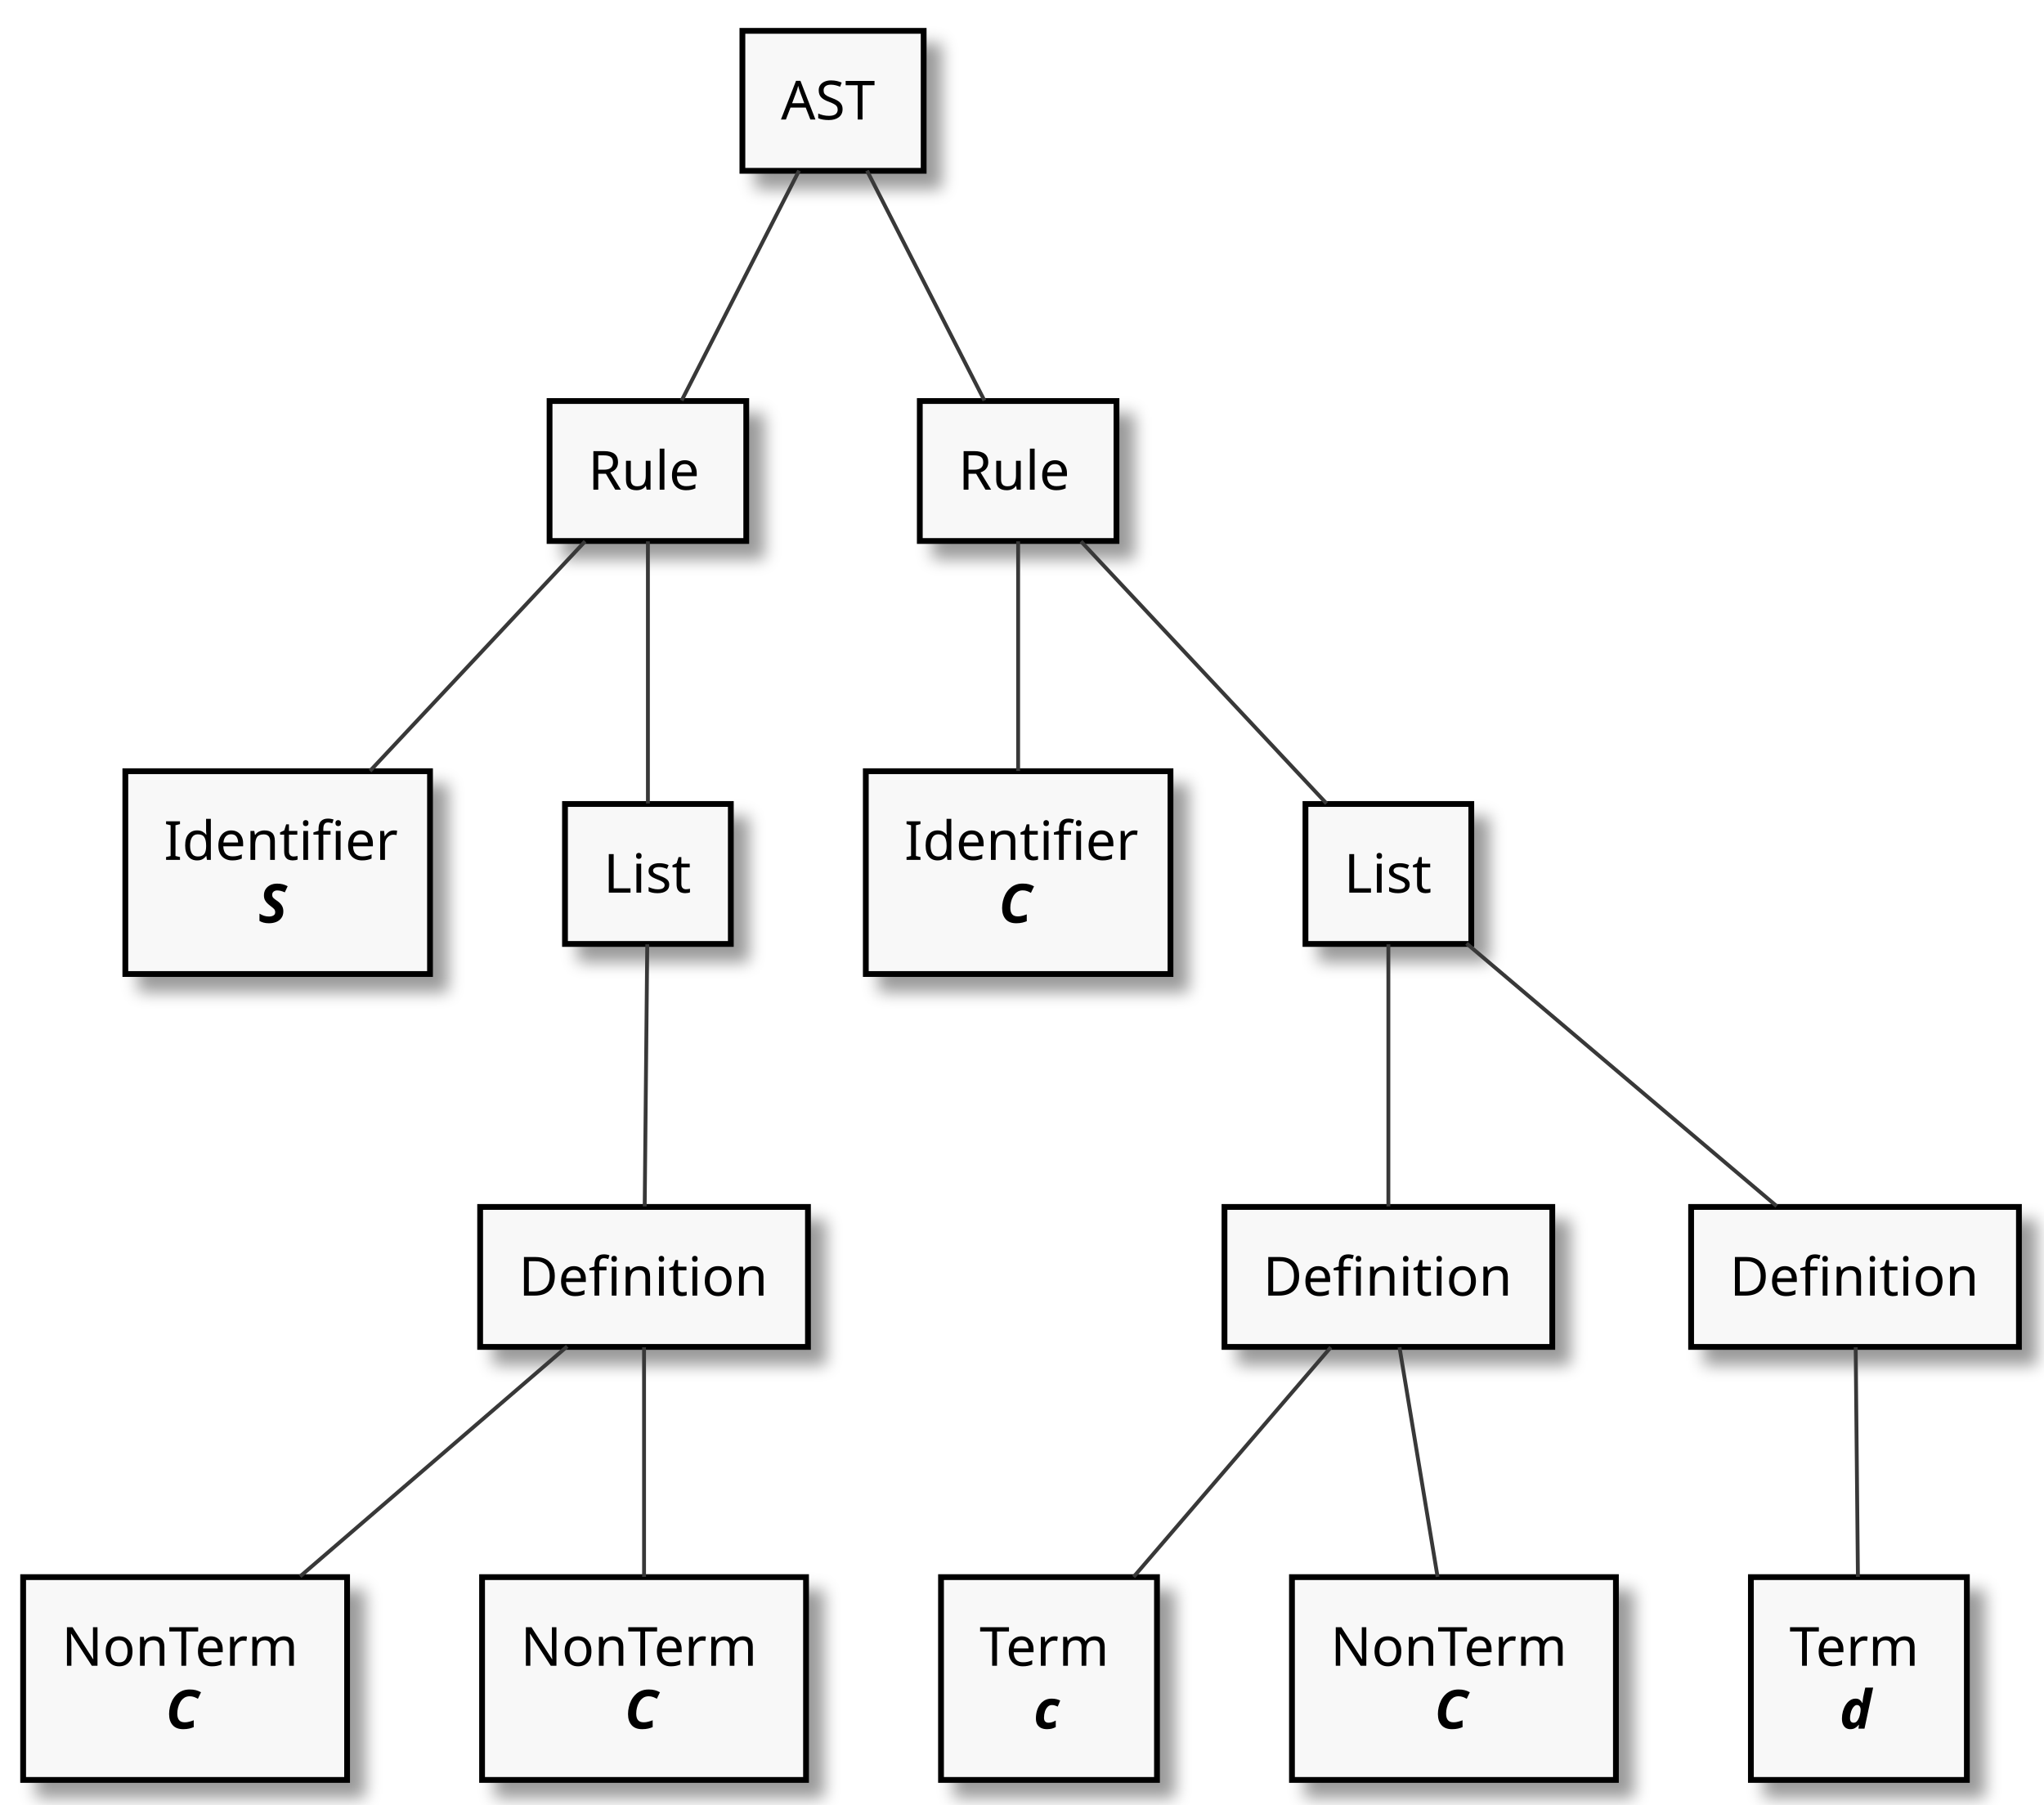
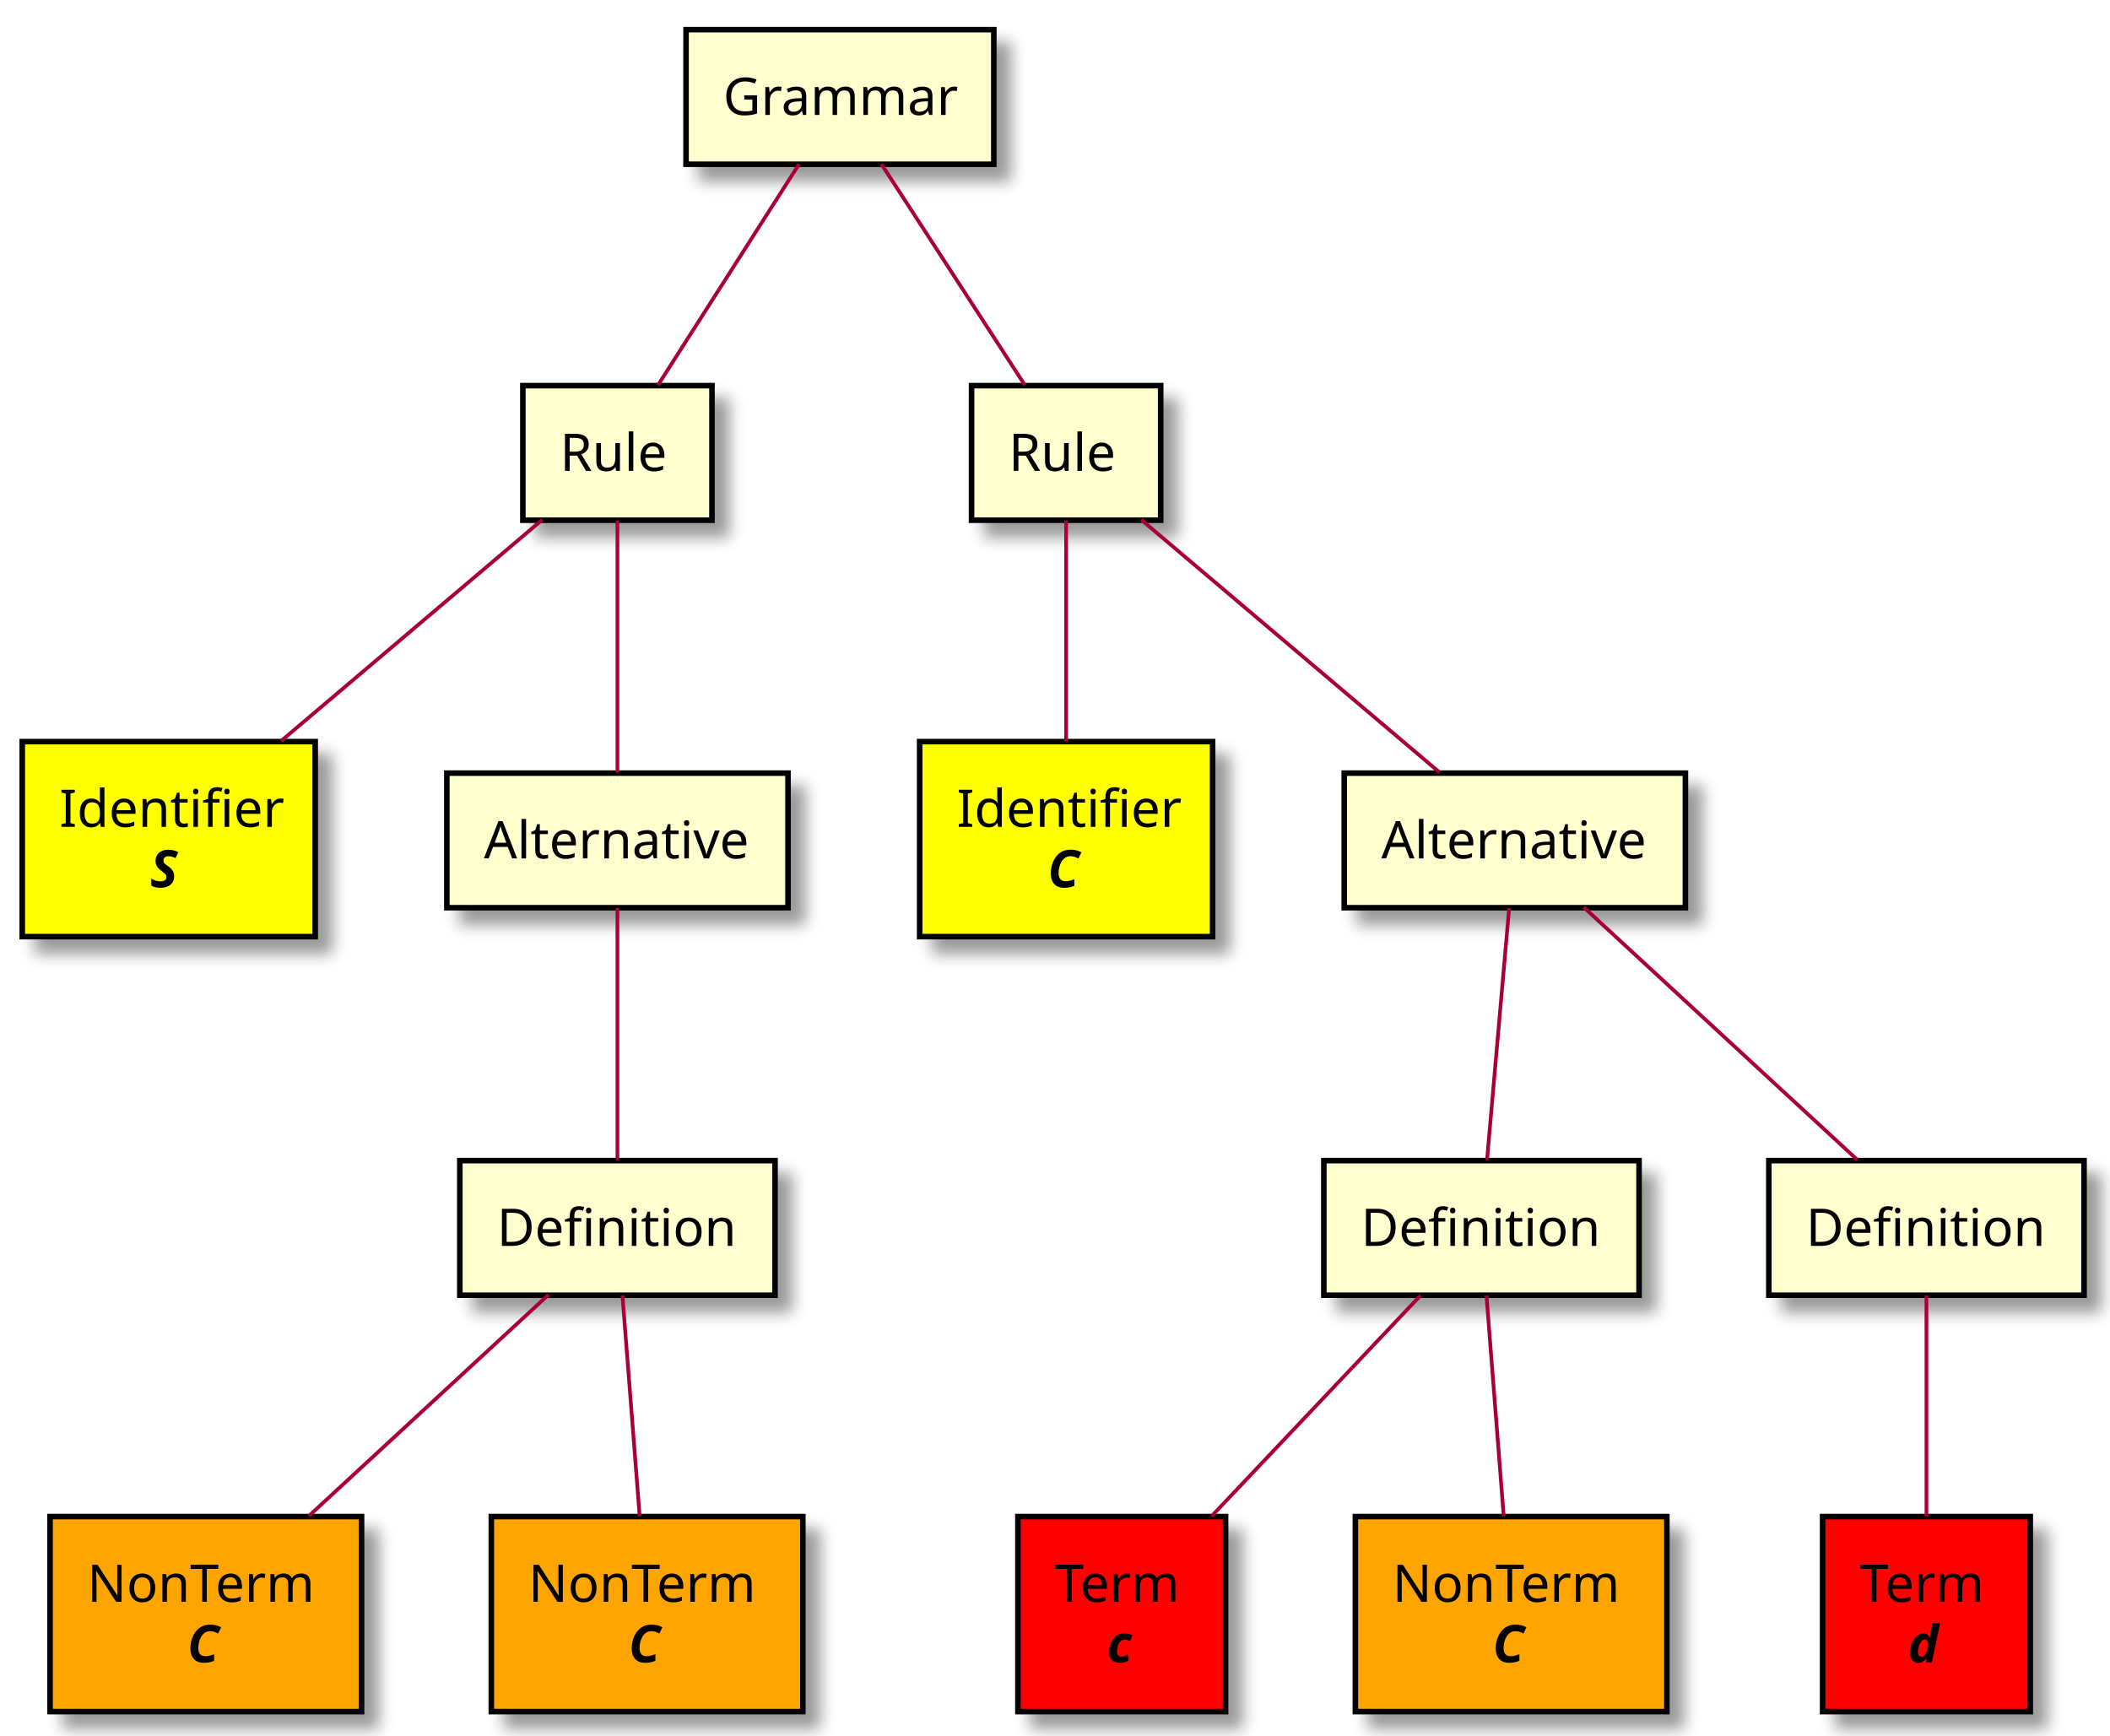
- <svg xmlns="http://www.w3.org/2000/svg" contentScriptType="application/ecmascript" contentStyleType="text/css" height="468px" preserveAspectRatio="none" style="width:530px;height:468px;" version="1.1" viewBox="0 0 530 468" width="530px" zoomAndPan="magnify">
+ <svg xmlns="http://www.w3.org/2000/svg" contentScriptType="application/ecmascript" contentStyleType="text/css" height="468px" preserveAspectRatio="none" style="width:569px;height:468px;" version="1.1" viewBox="0 0 569 468" width="569px" zoomAndPan="magnify">
  <defs>
-     <filter height="300%" id="f1zbe8l" width="300%" x="-1" y="-1">
+     <filter height="300%" id="f29ztn1" width="300%" x="-1" y="-1">
      <feGaussianBlur result="blurOut" stdDeviation="2.0" />
      <feColorMatrix in="blurOut" result="blurOut2" type="matrix" values="0 0 0 0 0 0 0 0 0 0 0 0 0 0 0 0 0 0 .4 0" />
      <feOffset dx="4.0" dy="4.0" in="blurOut2" result="blurOut3" />
      <feBlend in="SourceGraphic" in2="blurOut3" mode="normal" />
    </filter>
  </defs>
  <g>
-     <rect fill="#F8F8F8" filter="url(#f1zbe8l)" height="36.297" style="stroke: #000000; stroke-width: 1.5;" width="47" x="192.5" y="8" />
-     <text fill="#000000" font-family="sans-serif" font-size="14" lengthAdjust="spacingAndGlyphs" textLength="27" x="202.5" y="30.995">AST</text>
-     <rect fill="#F8F8F8" filter="url(#f1zbe8l)" height="36.297" style="stroke: #000000; stroke-width: 1.5;" width="51" x="142.5" y="104" />
-     <text fill="#000000" font-family="sans-serif" font-size="14" lengthAdjust="spacingAndGlyphs" textLength="31" x="152.5" y="126.995">Rule</text>
-     <rect fill="#F8F8F8" filter="url(#f1zbe8l)" height="52.594" style="stroke: #000000; stroke-width: 1.5;" width="79" x="32.5" y="200" />
-     <text fill="#000000" font-family="sans-serif" font-size="14" lengthAdjust="spacingAndGlyphs" textLength="59" x="42.5" y="222.995">Identifier</text>
-     <text fill="#000000" font-family="sans-serif" font-size="14" font-style="italic" font-weight="bold" lengthAdjust="spacingAndGlyphs" textLength="10" x="67" y="239.292">S</text>
-     <rect fill="#F8F8F8" filter="url(#f1zbe8l)" height="36.297" style="stroke: #000000; stroke-width: 1.5;" width="43" x="146.5" y="208.5" />
-     <text fill="#000000" font-family="sans-serif" font-size="14" lengthAdjust="spacingAndGlyphs" textLength="23" x="156.5" y="231.495">List</text>
-     <rect fill="#F8F8F8" filter="url(#f1zbe8l)" height="36.297" style="stroke: #000000; stroke-width: 1.5;" width="85" x="124.5" y="313" />
-     <text fill="#000000" font-family="sans-serif" font-size="14" lengthAdjust="spacingAndGlyphs" textLength="65" x="134.5" y="335.995">Definition</text>
-     <rect fill="#F8F8F8" filter="url(#f1zbe8l)" height="52.594" style="stroke: #000000; stroke-width: 1.5;" width="84" x="6" y="409" />
-     <text fill="#000000" font-family="sans-serif" font-size="14" lengthAdjust="spacingAndGlyphs" textLength="64" x="16" y="431.995">NonTerm</text>
-     <text fill="#000000" font-family="sans-serif" font-size="14" font-style="italic" font-weight="bold" lengthAdjust="spacingAndGlyphs" textLength="10" x="43" y="448.292">C</text>
-     <rect fill="#F8F8F8" filter="url(#f1zbe8l)" height="52.594" style="stroke: #000000; stroke-width: 1.5;" width="84" x="125" y="409" />
-     <text fill="#000000" font-family="sans-serif" font-size="14" lengthAdjust="spacingAndGlyphs" textLength="64" x="135" y="431.995">NonTerm</text>
-     <text fill="#000000" font-family="sans-serif" font-size="14" font-style="italic" font-weight="bold" lengthAdjust="spacingAndGlyphs" textLength="10" x="162" y="448.292">C</text>
-     <rect fill="#F8F8F8" filter="url(#f1zbe8l)" height="36.297" style="stroke: #000000; stroke-width: 1.5;" width="51" x="238.5" y="104" />
-     <text fill="#000000" font-family="sans-serif" font-size="14" lengthAdjust="spacingAndGlyphs" textLength="31" x="248.5" y="126.995">Rule</text>
-     <rect fill="#F8F8F8" filter="url(#f1zbe8l)" height="52.594" style="stroke: #000000; stroke-width: 1.5;" width="79" x="224.5" y="200" />
-     <text fill="#000000" font-family="sans-serif" font-size="14" lengthAdjust="spacingAndGlyphs" textLength="59" x="234.5" y="222.995">Identifier</text>
-     <text fill="#000000" font-family="sans-serif" font-size="14" font-style="italic" font-weight="bold" lengthAdjust="spacingAndGlyphs" textLength="10" x="259" y="239.292">C</text>
-     <rect fill="#F8F8F8" filter="url(#f1zbe8l)" height="36.297" style="stroke: #000000; stroke-width: 1.5;" width="43" x="338.5" y="208.5" />
-     <text fill="#000000" font-family="sans-serif" font-size="14" lengthAdjust="spacingAndGlyphs" textLength="23" x="348.5" y="231.495">List</text>
-     <rect fill="#F8F8F8" filter="url(#f1zbe8l)" height="36.297" style="stroke: #000000; stroke-width: 1.5;" width="85" x="317.5" y="313" />
-     <text fill="#000000" font-family="sans-serif" font-size="14" lengthAdjust="spacingAndGlyphs" textLength="65" x="327.5" y="335.995">Definition</text>
-     <rect fill="#F8F8F8" filter="url(#f1zbe8l)" height="36.297" style="stroke: #000000; stroke-width: 1.5;" width="85" x="438.5" y="313" />
-     <text fill="#000000" font-family="sans-serif" font-size="14" lengthAdjust="spacingAndGlyphs" textLength="65" x="448.5" y="335.995">Definition</text>
-     <rect fill="#F8F8F8" filter="url(#f1zbe8l)" height="52.594" style="stroke: #000000; stroke-width: 1.5;" width="56" x="244" y="409" />
-     <text fill="#000000" font-family="sans-serif" font-size="14" lengthAdjust="spacingAndGlyphs" textLength="36" x="254" y="431.995">Term</text>
-     <text fill="#000000" font-family="sans-serif" font-size="14" font-style="italic" font-weight="bold" lengthAdjust="spacingAndGlyphs" textLength="8" x="268" y="448.292">c</text>
-     <rect fill="#F8F8F8" filter="url(#f1zbe8l)" height="52.594" style="stroke: #000000; stroke-width: 1.5;" width="84" x="335" y="409" />
-     <text fill="#000000" font-family="sans-serif" font-size="14" lengthAdjust="spacingAndGlyphs" textLength="64" x="345" y="431.995">NonTerm</text>
-     <text fill="#000000" font-family="sans-serif" font-size="14" font-style="italic" font-weight="bold" lengthAdjust="spacingAndGlyphs" textLength="10" x="372" y="448.292">C</text>
-     <rect fill="#F8F8F8" filter="url(#f1zbe8l)" height="52.594" style="stroke: #000000; stroke-width: 1.5;" width="56" x="454" y="409" />
-     <text fill="#000000" font-family="sans-serif" font-size="14" lengthAdjust="spacingAndGlyphs" textLength="36" x="464" y="431.995">Term</text>
-     <text fill="#000000" font-family="sans-serif" font-size="14" font-style="italic" font-weight="bold" lengthAdjust="spacingAndGlyphs" textLength="10" x="477" y="448.292">d</text>
-     <path d="M207.196,44.241 C198.535,61.202 185.39,86.945 176.748,103.868 " fill="none" style="stroke: #383838; stroke-width: 1.0;" />
-     <path d="M151.715,140.388 C136.415,156.723 113.335,181.366 95.941,199.939 " fill="none" style="stroke: #383838; stroke-width: 1.0;" />
-     <path d="M168,140.388 C168,159.35 168,189.508 168,208.369 " fill="none" style="stroke: #383838; stroke-width: 1.0;" />
-     <path d="M167.83,244.888 C167.645,263.85 167.351,294.008 167.167,312.869 " fill="none" style="stroke: #383838; stroke-width: 1.0;" />
-     <path d="M147.082,349.156 C128.159,365.455 99.46,390.175 77.812,408.822 " fill="none" style="stroke: #383838; stroke-width: 1.0;" />
-     <path d="M167,349.388 C167,365.723 167,390.366 167,408.938 " fill="none" style="stroke: #383838; stroke-width: 1.0;" />
-     <path d="M224.804,44.241 C233.465,61.202 246.61,86.945 255.252,103.868 " fill="none" style="stroke: #383838; stroke-width: 1.0;" />
-     <path d="M264,140.388 C264,156.723 264,181.366 264,199.939 " fill="none" style="stroke: #383838; stroke-width: 1.0;" />
-     <path d="M280.285,140.388 C298.045,159.35 326.291,189.508 343.955,208.369 " fill="none" style="stroke: #383838; stroke-width: 1.0;" />
-     <path d="M360,244.888 C360,263.85 360,294.008 360,312.869 " fill="none" style="stroke: #383838; stroke-width: 1.0;" />
-     <path d="M345.072,349.388 C331.048,365.723 309.891,390.366 293.945,408.938 " fill="none" style="stroke: #383838; stroke-width: 1.0;" />
-     <path d="M362.884,349.388 C365.593,365.723 369.68,390.366 372.761,408.938 " fill="none" style="stroke: #383838; stroke-width: 1.0;" />
-     <path d="M380.253,244.656 C402.589,263.577 438.319,293.845 460.681,312.788 " fill="none" style="stroke: #383838; stroke-width: 1.0;" />
-     <path d="M481.17,349.388 C481.329,365.723 481.569,390.366 481.751,408.938 " fill="none" style="stroke: #383838; stroke-width: 1.0;" />
+     <rect fill="#FEFECE" filter="url(#f29ztn1)" height="36.297" style="stroke: #000000; stroke-width: 1.5;" width="83" x="185" y="8" />
+     <text fill="#000000" font-family="sans-serif" font-size="14" lengthAdjust="spacingAndGlyphs" textLength="63" x="195" y="30.995">Grammar</text>
+     <rect fill="#FEFECE" filter="url(#f29ztn1)" height="36.297" style="stroke: #000000; stroke-width: 1.5;" width="51" x="141" y="104" />
+     <text fill="#000000" font-family="sans-serif" font-size="14" lengthAdjust="spacingAndGlyphs" textLength="31" x="151" y="126.995">Rule</text>
+     <rect fill="#FFFF00" filter="url(#f29ztn1)" height="52.594" style="stroke: #000000; stroke-width: 1.5;" width="79" x="6" y="200" />
+     <text fill="#000000" font-family="sans-serif" font-size="14" lengthAdjust="spacingAndGlyphs" textLength="59" x="16" y="222.995">Identifier</text>
+     <text fill="#000000" font-family="sans-serif" font-size="14" font-style="italic" font-weight="bold" lengthAdjust="spacingAndGlyphs" textLength="10" x="40.5" y="239.292">S</text>
+     <rect fill="#FEFECE" filter="url(#f29ztn1)" height="36.297" style="stroke: #000000; stroke-width: 1.5;" width="92" x="120.5" y="208.5" />
+     <text fill="#000000" font-family="sans-serif" font-size="14" lengthAdjust="spacingAndGlyphs" textLength="72" x="130.5" y="231.495">Alternative</text>
+     <rect fill="#FEFECE" filter="url(#f29ztn1)" height="36.297" style="stroke: #000000; stroke-width: 1.5;" width="85" x="124" y="313" />
+     <text fill="#000000" font-family="sans-serif" font-size="14" lengthAdjust="spacingAndGlyphs" textLength="65" x="134" y="335.995">Definition</text>
+     <rect fill="#FFA500" filter="url(#f29ztn1)" height="52.594" style="stroke: #000000; stroke-width: 1.5;" width="84" x="13.5" y="409" />
+     <text fill="#000000" font-family="sans-serif" font-size="14" lengthAdjust="spacingAndGlyphs" textLength="64" x="23.5" y="431.995">NonTerm</text>
+     <text fill="#000000" font-family="sans-serif" font-size="14" font-style="italic" font-weight="bold" lengthAdjust="spacingAndGlyphs" textLength="10" x="50.5" y="448.292">C</text>
+     <rect fill="#FFA500" filter="url(#f29ztn1)" height="52.594" style="stroke: #000000; stroke-width: 1.5;" width="84" x="132.5" y="409" />
+     <text fill="#000000" font-family="sans-serif" font-size="14" lengthAdjust="spacingAndGlyphs" textLength="64" x="142.5" y="431.995">NonTerm</text>
+     <text fill="#000000" font-family="sans-serif" font-size="14" font-style="italic" font-weight="bold" lengthAdjust="spacingAndGlyphs" textLength="10" x="169.5" y="448.292">C</text>
+     <rect fill="#FEFECE" filter="url(#f29ztn1)" height="36.297" style="stroke: #000000; stroke-width: 1.5;" width="51" x="262" y="104" />
+     <text fill="#000000" font-family="sans-serif" font-size="14" lengthAdjust="spacingAndGlyphs" textLength="31" x="272" y="126.995">Rule</text>
+     <rect fill="#FFFF00" filter="url(#f29ztn1)" height="52.594" style="stroke: #000000; stroke-width: 1.5;" width="79" x="248" y="200" />
+     <text fill="#000000" font-family="sans-serif" font-size="14" lengthAdjust="spacingAndGlyphs" textLength="59" x="258" y="222.995">Identifier</text>
+     <text fill="#000000" font-family="sans-serif" font-size="14" font-style="italic" font-weight="bold" lengthAdjust="spacingAndGlyphs" textLength="10" x="282.5" y="239.292">C</text>
+     <rect fill="#FEFECE" filter="url(#f29ztn1)" height="36.297" style="stroke: #000000; stroke-width: 1.5;" width="92" x="362.5" y="208.5" />
+     <text fill="#000000" font-family="sans-serif" font-size="14" lengthAdjust="spacingAndGlyphs" textLength="72" x="372.5" y="231.495">Alternative</text>
+     <rect fill="#FEFECE" filter="url(#f29ztn1)" height="36.297" style="stroke: #000000; stroke-width: 1.5;" width="85" x="357" y="313" />
+     <text fill="#000000" font-family="sans-serif" font-size="14" lengthAdjust="spacingAndGlyphs" textLength="65" x="367" y="335.995">Definition</text>
+     <rect fill="#FEFECE" filter="url(#f29ztn1)" height="36.297" style="stroke: #000000; stroke-width: 1.5;" width="85" x="477" y="313" />
+     <text fill="#000000" font-family="sans-serif" font-size="14" lengthAdjust="spacingAndGlyphs" textLength="65" x="487" y="335.995">Definition</text>
+     <rect fill="#FF0000" filter="url(#f29ztn1)" height="52.594" style="stroke: #000000; stroke-width: 1.5;" width="56" x="274.5" y="409" />
+     <text fill="#000000" font-family="sans-serif" font-size="14" lengthAdjust="spacingAndGlyphs" textLength="36" x="284.5" y="431.995">Term</text>
+     <text fill="#000000" font-family="sans-serif" font-size="14" font-style="italic" font-weight="bold" lengthAdjust="spacingAndGlyphs" textLength="8" x="298.5" y="448.292">c</text>
+     <rect fill="#FFA500" filter="url(#f29ztn1)" height="52.594" style="stroke: #000000; stroke-width: 1.5;" width="84" x="365.5" y="409" />
+     <text fill="#000000" font-family="sans-serif" font-size="14" lengthAdjust="spacingAndGlyphs" textLength="64" x="375.5" y="431.995">NonTerm</text>
+     <text fill="#000000" font-family="sans-serif" font-size="14" font-style="italic" font-weight="bold" lengthAdjust="spacingAndGlyphs" textLength="10" x="402.5" y="448.292">C</text>
+     <rect fill="#FF0000" filter="url(#f29ztn1)" height="52.594" style="stroke: #000000; stroke-width: 1.5;" width="56" x="491.5" y="409" />
+     <text fill="#000000" font-family="sans-serif" font-size="14" lengthAdjust="spacingAndGlyphs" textLength="36" x="501.5" y="431.995">Term</text>
+     <text fill="#000000" font-family="sans-serif" font-size="14" font-style="italic" font-weight="bold" lengthAdjust="spacingAndGlyphs" textLength="10" x="514.5" y="448.292">d</text>
+     <path d="M215.495,44.241 C204.669,61.202 188.237,86.945 177.435,103.868 " fill="none" style="stroke: #A80036; stroke-width: 1.0;" />
+     <path d="M146.247,140.156 C127.006,156.456 97.825,181.175 75.813,199.822 " fill="none" style="stroke: #A80036; stroke-width: 1.0;" />
+     <path d="M166.5,140.388 C166.5,159.35 166.5,189.508 166.5,208.369 " fill="none" style="stroke: #A80036; stroke-width: 1.0;" />
+     <path d="M166.5,244.888 C166.5,263.85 166.5,294.008 166.5,312.869 " fill="none" style="stroke: #A80036; stroke-width: 1.0;" />
+     <path d="M147.921,349.156 C130.27,365.455 103.501,390.175 83.308,408.822 " fill="none" style="stroke: #A80036; stroke-width: 1.0;" />
+     <path d="M167.857,349.388 C169.132,365.723 171.055,390.366 172.505,408.938 " fill="none" style="stroke: #A80036; stroke-width: 1.0;" />
+     <path d="M237.688,44.241 C248.695,61.202 265.401,86.945 276.383,103.868 " fill="none" style="stroke: #A80036; stroke-width: 1.0;" />
+     <path d="M287.5,140.388 C287.5,156.723 287.5,181.366 287.5,199.939 " fill="none" style="stroke: #A80036; stroke-width: 1.0;" />
+     <path d="M307.753,140.156 C330.089,159.077 365.819,189.345 388.181,208.288 " fill="none" style="stroke: #A80036; stroke-width: 1.0;" />
+     <path d="M406.973,244.888 C405.308,263.85 402.66,294.008 401.004,312.869 " fill="none" style="stroke: #A80036; stroke-width: 1.0;" />
+     <path d="M383.045,349.388 C367.586,365.723 344.266,390.366 326.69,408.938 " fill="none" style="stroke: #A80036; stroke-width: 1.0;" />
+     <path d="M400.857,349.388 C402.132,365.723 404.055,390.366 405.505,408.938 " fill="none" style="stroke: #A80036; stroke-width: 1.0;" />
+     <path d="M427.079,244.656 C447.569,263.577 480.346,293.845 500.86,312.788 " fill="none" style="stroke: #A80036; stroke-width: 1.0;" />
+     <path d="M519.5,349.388 C519.5,365.723 519.5,390.366 519.5,408.938 " fill="none" style="stroke: #A80036; stroke-width: 1.0;" />
  </g>
</svg>
